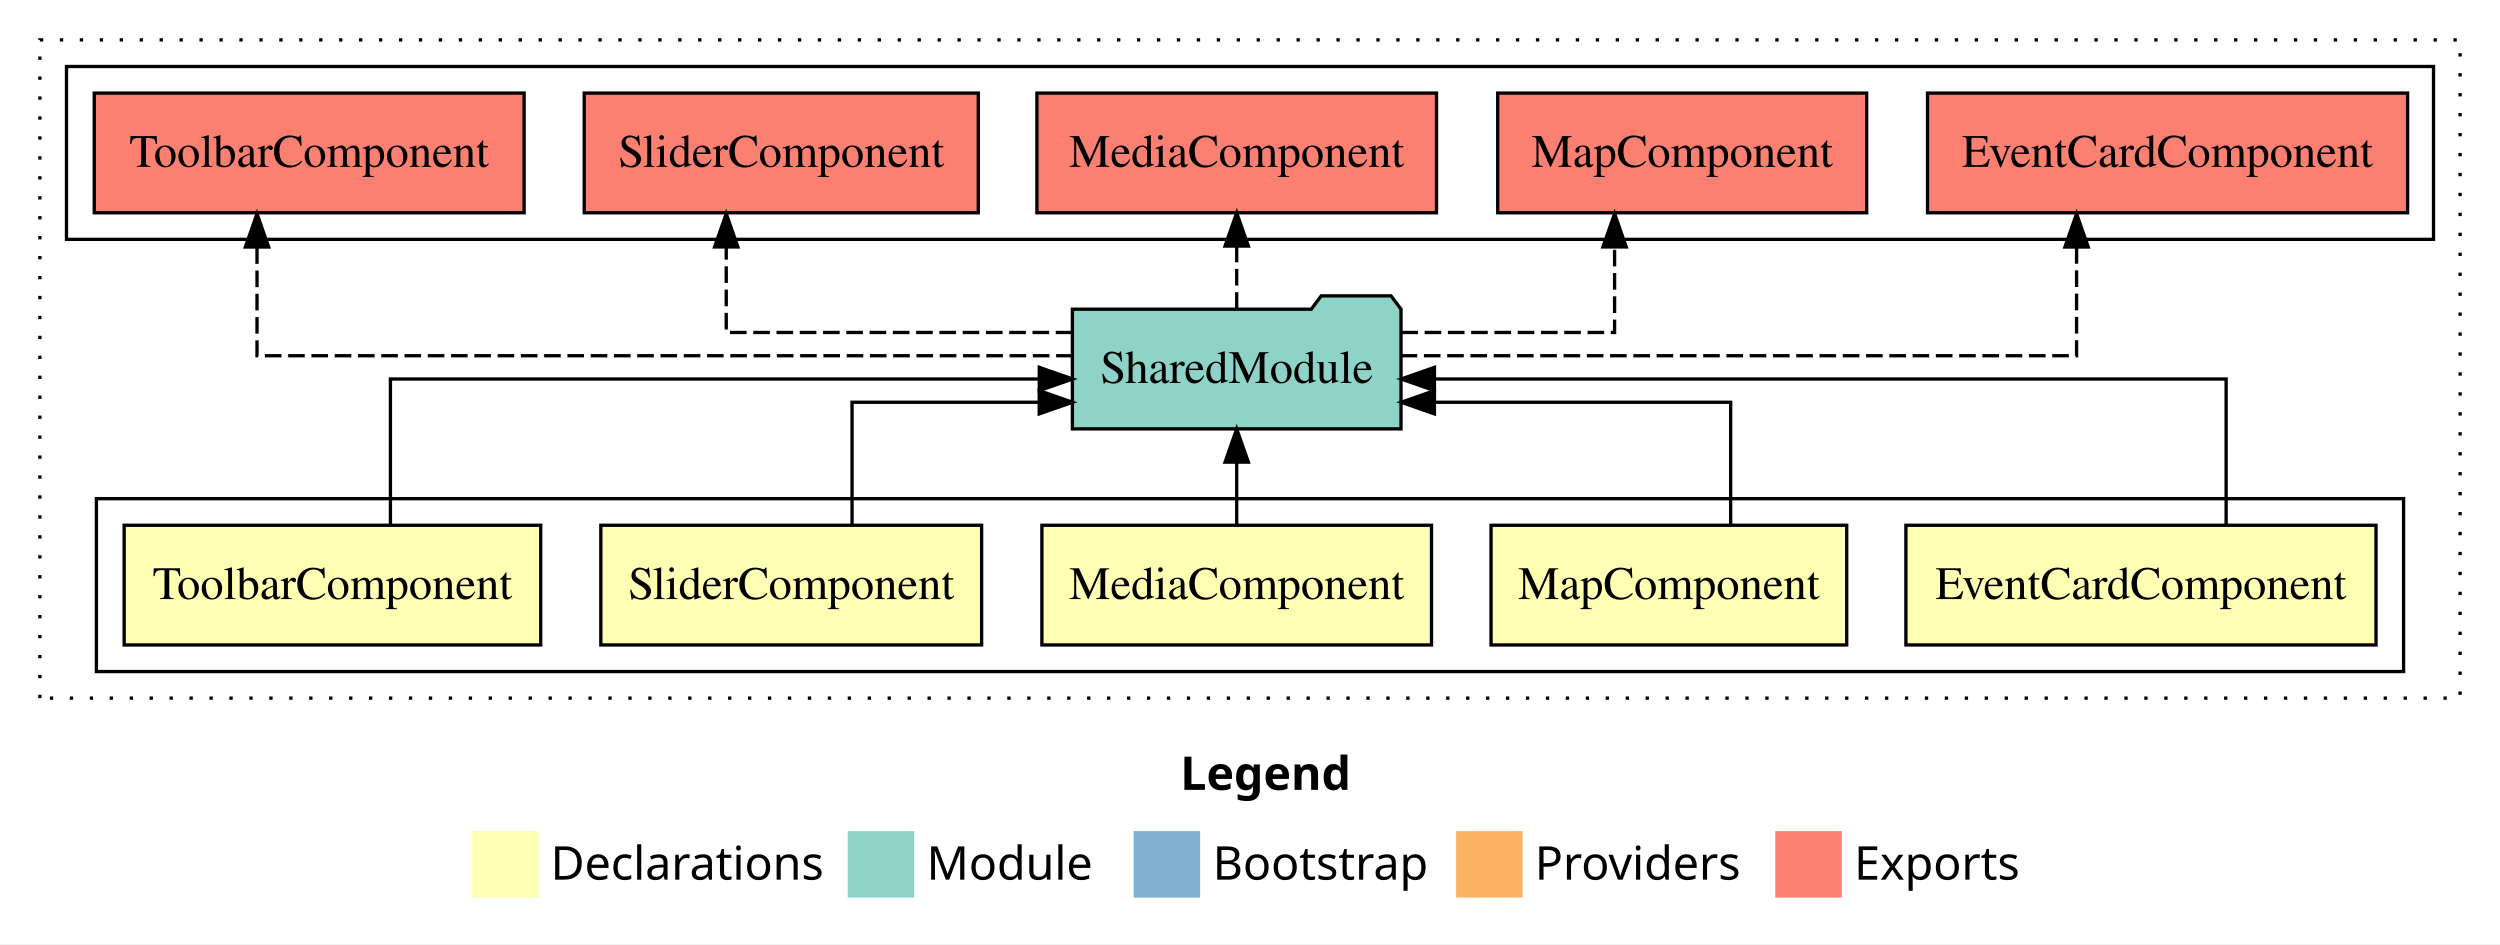
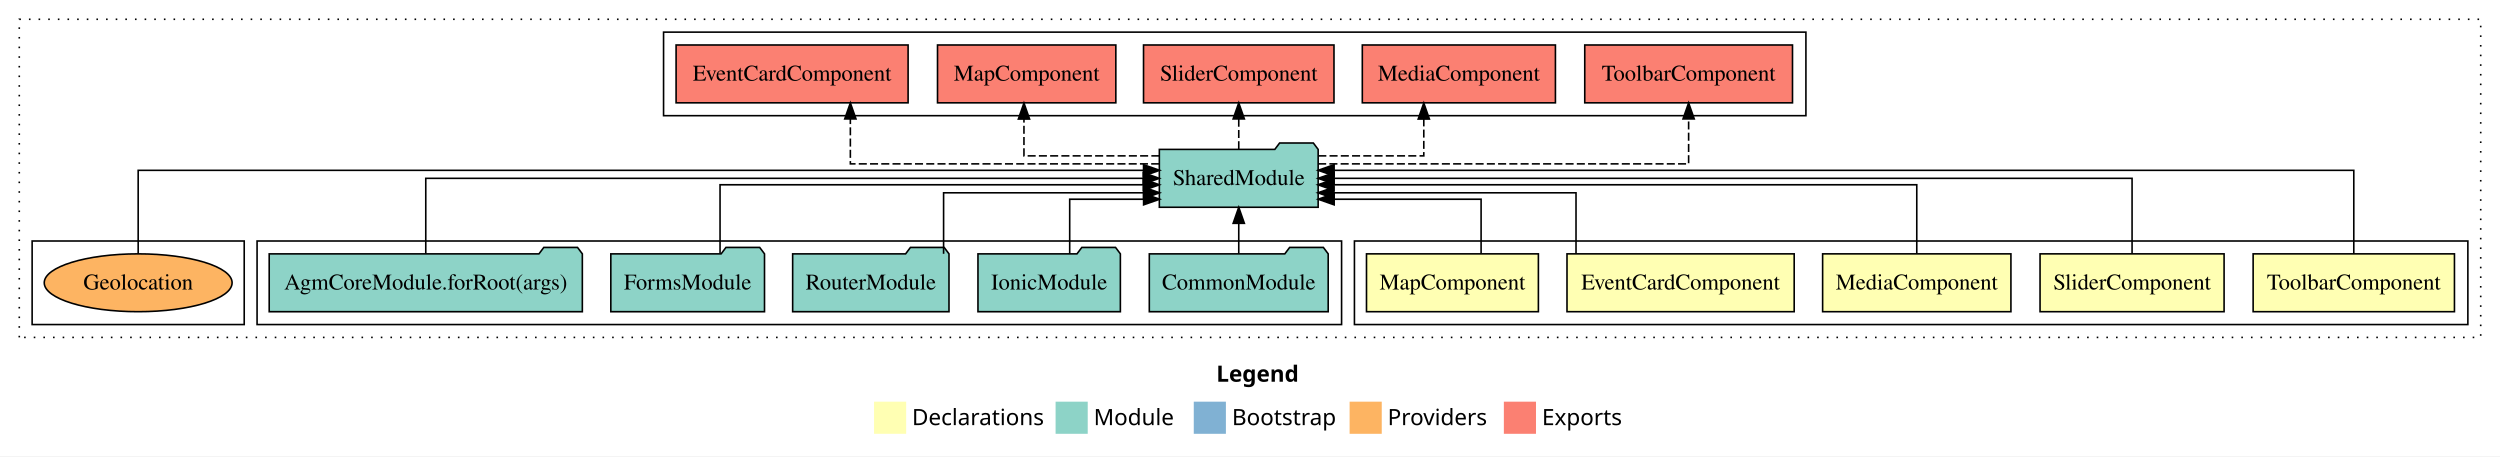
- <svg xmlns="http://www.w3.org/2000/svg" width="752pt" height="284pt" viewBox="0.00 0.00 752.00 284.00">
+ <svg xmlns="http://www.w3.org/2000/svg" width="1556pt" height="284pt" viewBox="0.00 0.00 1556.00 284.00">
  <g id="graph0" class="graph" transform="scale(1 1) rotate(0) translate(4 280)">
-     <polygon fill="#ffffff" stroke="transparent" points="-4,4 -4,-280 748,-280 748,4 -4,4" />
-     <text text-anchor="start" x="351.009" y="-42.4" font-family="sans-serif" font-weight="bold" font-size="14.00" fill="#000000">Legend</text>
-     <polygon fill="#ffffb3" stroke="transparent" points="138,-10 138,-30 158,-30 158,-10 138,-10" />
-     <text text-anchor="start" x="161.629" y="-15.4" font-family="sans-serif" font-size="14.00" fill="#000000">  Declarations</text>
-     <polygon fill="#8dd3c7" stroke="transparent" points="251,-10 251,-30 271,-30 271,-10 251,-10" />
-     <text text-anchor="start" x="274.725" y="-15.4" font-family="sans-serif" font-size="14.00" fill="#000000">  Module</text>
-     <polygon fill="#80b1d3" stroke="transparent" points="337,-10 337,-30 357,-30 357,-10 337,-10" />
-     <text text-anchor="start" x="360.781" y="-15.4" font-family="sans-serif" font-size="14.00" fill="#000000">  Bootstrap</text>
-     <polygon fill="#fdb462" stroke="transparent" points="434,-10 434,-30 454,-30 454,-10 434,-10" />
-     <text text-anchor="start" x="457.673" y="-15.4" font-family="sans-serif" font-size="14.00" fill="#000000">  Providers</text>
-     <polygon fill="#fb8072" stroke="transparent" points="530,-10 530,-30 550,-30 550,-10 530,-10" />
-     <text text-anchor="start" x="553.726" y="-15.4" font-family="sans-serif" font-size="14.00" fill="#000000">  Exports</text>
+     <polygon fill="#ffffff" stroke="transparent" points="-4,4 -4,-280 1552,-280 1552,4 -4,4" />
+     <text text-anchor="start" x="753.009" y="-42.4" font-family="sans-serif" font-weight="bold" font-size="14.00" fill="#000000">Legend</text>
+     <polygon fill="#ffffb3" stroke="transparent" points="540,-10 540,-30 560,-30 560,-10 540,-10" />
+     <text text-anchor="start" x="563.629" y="-15.4" font-family="sans-serif" font-size="14.00" fill="#000000">  Declarations</text>
+     <polygon fill="#8dd3c7" stroke="transparent" points="653,-10 653,-30 673,-30 673,-10 653,-10" />
+     <text text-anchor="start" x="676.725" y="-15.4" font-family="sans-serif" font-size="14.00" fill="#000000">  Module</text>
+     <polygon fill="#80b1d3" stroke="transparent" points="739,-10 739,-30 759,-30 759,-10 739,-10" />
+     <text text-anchor="start" x="762.781" y="-15.4" font-family="sans-serif" font-size="14.00" fill="#000000">  Bootstrap</text>
+     <polygon fill="#fdb462" stroke="transparent" points="836,-10 836,-30 856,-30 856,-10 836,-10" />
+     <text text-anchor="start" x="859.673" y="-15.4" font-family="sans-serif" font-size="14.00" fill="#000000">  Providers</text>
+     <polygon fill="#fb8072" stroke="transparent" points="932,-10 932,-30 952,-30 952,-10 932,-10" />
+     <text text-anchor="start" x="955.726" y="-15.4" font-family="sans-serif" font-size="14.00" fill="#000000">  Exports</text>
    <g id="clust1" class="cluster">
-       <polygon fill="none" stroke="#000000" stroke-dasharray="1,5" points="8,-70 8,-268 736,-268 736,-70 8,-70" />
+       <polygon fill="none" stroke="#000000" stroke-dasharray="1,5" points="8,-70 8,-268 1540,-268 1540,-70 8,-70" />
    </g>
    <g id="clust2" class="cluster">
-       <polygon fill="none" stroke="#000000" points="25,-78 25,-130 719,-130 719,-78 25,-78" />
+       <polygon fill="none" stroke="#000000" points="839,-78 839,-130 1532,-130 1532,-78 839,-78" />
+     </g>
+     <g id="clust8" class="cluster">
+       <polygon fill="none" stroke="#000000" points="156,-78 156,-130 831,-130 831,-78 156,-78" />
    </g>
    <g id="clust9" class="cluster">
-       <polygon fill="none" stroke="#000000" points="16,-208 16,-260 728,-260 728,-208 16,-208" />
+       <polygon fill="none" stroke="#000000" points="409,-208 409,-260 1120,-260 1120,-208 409,-208" />
+     </g>
+     <g id="clust11" class="cluster">
+       <polygon fill="none" stroke="#000000" points="16,-78 16,-130 148,-130 148,-78 16,-78" />
    </g>
    <g id="node1" class="node">
-       <polygon fill="#ffffb3" stroke="#000000" points="710.702,-122 569.298,-122 569.298,-86 710.702,-86 710.702,-122" />
-       <text text-anchor="middle" x="640" y="-99.8" font-family="Times,serif" font-size="14.00" fill="#000000">EventCardComponent</text>
+       <polygon fill="#ffffb3" stroke="#000000" points="1523.651,-122 1398.349,-122 1398.349,-86 1523.651,-86 1523.651,-122" />
+       <text text-anchor="middle" x="1461" y="-99.8" font-family="Times,serif" font-size="14.00" fill="#000000">ToolbarComponent</text>
    </g>
    <g id="node6" class="node">
-       <polygon fill="#8dd3c7" stroke="#000000" points="417.423,-187 414.423,-191 393.423,-191 390.423,-187 318.577,-187 318.577,-151 417.423,-151 417.423,-187" />
-       <text text-anchor="middle" x="368" y="-164.8" font-family="Times,serif" font-size="14.00" fill="#000000">SharedModule</text>
+       <polygon fill="#8dd3c7" stroke="#000000" points="816.423,-187 813.423,-191 792.423,-191 789.423,-187 717.577,-187 717.577,-151 816.423,-151 816.423,-187" />
+       <text text-anchor="middle" x="767" y="-164.8" font-family="Times,serif" font-size="14.00" fill="#000000">SharedModule</text>
    </g>
    <g id="edge1" class="edge">
-       <path fill="none" stroke="#000000" d="M665.617,-122.267C665.617,-140.555 665.617,-166 665.617,-166 665.617,-166 427.479,-166 427.479,-166" />
-       <polygon fill="#000000" stroke="#000000" points="427.479,-162.5 417.479,-166 427.479,-169.5 427.479,-162.5" />
+       <path fill="none" stroke="#000000" d="M1461,-122.027C1461,-142.767 1461,-174 1461,-174 1461,-174 826.354,-174 826.354,-174" />
+       <polygon fill="#000000" stroke="#000000" points="826.354,-170.5 816.354,-174 826.354,-177.5 826.354,-170.5" />
    </g>
    <g id="node2" class="node">
-       <polygon fill="#ffffb3" stroke="#000000" points="551.492,-122 444.508,-122 444.508,-86 551.492,-86 551.492,-122" />
-       <text text-anchor="middle" x="498" y="-99.8" font-family="Times,serif" font-size="14.00" fill="#000000">MapComponent</text>
+       <polygon fill="#ffffb3" stroke="#000000" points="1380.272,-122 1265.728,-122 1265.728,-86 1380.272,-86 1380.272,-122" />
+       <text text-anchor="middle" x="1323" y="-99.8" font-family="Times,serif" font-size="14.00" fill="#000000">SliderComponent</text>
    </g>
    <g id="edge2" class="edge">
-       <path fill="none" stroke="#000000" d="M516.582,-122.009C516.582,-138.049 516.582,-159 516.582,-159 516.582,-159 427.476,-159 427.476,-159" />
-       <polygon fill="#000000" stroke="#000000" points="427.476,-155.5 417.476,-159 427.476,-162.5 427.476,-155.5" />
+       <path fill="none" stroke="#000000" d="M1323,-122.106C1323,-141.339 1323,-169 1323,-169 1323,-169 826.341,-169 826.341,-169" />
+       <polygon fill="#000000" stroke="#000000" points="826.341,-165.5 816.341,-169 826.341,-172.5 826.341,-165.5" />
    </g>
    <g id="node3" class="node">
-       <polygon fill="#ffffb3" stroke="#000000" points="426.597,-122 309.403,-122 309.403,-86 426.597,-86 426.597,-122" />
-       <text text-anchor="middle" x="368" y="-99.8" font-family="Times,serif" font-size="14.00" fill="#000000">MediaComponent</text>
+       <polygon fill="#ffffb3" stroke="#000000" points="1247.597,-122 1130.403,-122 1130.403,-86 1247.597,-86 1247.597,-122" />
+       <text text-anchor="middle" x="1189" y="-99.8" font-family="Times,serif" font-size="14.00" fill="#000000">MediaComponent</text>
    </g>
    <g id="edge3" class="edge">
-       <path fill="none" stroke="#000000" d="M368,-122.106C368,-122.106 368,-140.991 368,-140.991" />
-       <polygon fill="#000000" stroke="#000000" points="364.5,-140.991 368,-150.991 371.5,-140.991 364.5,-140.991" />
+       <path fill="none" stroke="#000000" d="M1189,-122.302C1189,-140.27 1189,-165 1189,-165 1189,-165 826.235,-165 826.235,-165" />
+       <polygon fill="#000000" stroke="#000000" points="826.235,-161.5 816.235,-165 826.235,-168.5 826.235,-161.5" />
    </g>
    <g id="node4" class="node">
-       <polygon fill="#ffffb3" stroke="#000000" points="291.272,-122 176.728,-122 176.728,-86 291.272,-86 291.272,-122" />
-       <text text-anchor="middle" x="234" y="-99.8" font-family="Times,serif" font-size="14.00" fill="#000000">SliderComponent</text>
+       <polygon fill="#ffffb3" stroke="#000000" points="1112.702,-122 971.298,-122 971.298,-86 1112.702,-86 1112.702,-122" />
+       <text text-anchor="middle" x="1042" y="-99.8" font-family="Times,serif" font-size="14.00" fill="#000000">EventCardComponent</text>
    </g>
    <g id="edge4" class="edge">
-       <path fill="none" stroke="#000000" d="M252.295,-122.009C252.295,-138.049 252.295,-159 252.295,-159 252.295,-159 308.595,-159 308.595,-159" />
-       <polygon fill="#000000" stroke="#000000" points="308.595,-162.5 318.595,-159 308.595,-155.5 308.595,-162.5" />
+       <path fill="none" stroke="#000000" d="M976.912,-122.027C976.912,-138.398 976.912,-160 976.912,-160 976.912,-160 826.215,-160 826.215,-160" />
+       <polygon fill="#000000" stroke="#000000" points="826.215,-156.5 816.215,-160 826.215,-163.5 826.215,-156.5" />
    </g>
    <g id="node5" class="node">
-       <polygon fill="#ffffb3" stroke="#000000" points="158.651,-122 33.349,-122 33.349,-86 158.651,-86 158.651,-122" />
-       <text text-anchor="middle" x="96" y="-99.8" font-family="Times,serif" font-size="14.00" fill="#000000">ToolbarComponent</text>
+       <polygon fill="#ffffb3" stroke="#000000" points="953.492,-122 846.508,-122 846.508,-86 953.492,-86 953.492,-122" />
+       <text text-anchor="middle" x="900" y="-99.8" font-family="Times,serif" font-size="14.00" fill="#000000">MapComponent</text>
    </g>
    <g id="edge5" class="edge">
-       <path fill="none" stroke="#000000" d="M113.442,-122.267C113.442,-140.555 113.442,-166 113.442,-166 113.442,-166 308.617,-166 308.617,-166" />
-       <polygon fill="#000000" stroke="#000000" points="308.617,-169.5 318.617,-166 308.617,-162.5 308.617,-169.5" />
+       <path fill="none" stroke="#000000" d="M917.832,-122.187C917.832,-137.182 917.832,-156 917.832,-156 917.832,-156 826.388,-156 826.388,-156" />
+       <polygon fill="#000000" stroke="#000000" points="826.388,-152.5 816.388,-156 826.388,-159.5 826.388,-152.5" />
+     </g>
+     <g id="node12" class="node">
+       <polygon fill="#fb8072" stroke="#000000" points="1111.651,-252 982.349,-252 982.349,-216 1111.651,-216 1111.651,-252" />
+       <text text-anchor="middle" x="1047" y="-229.8" font-family="Times,serif" font-size="14.00" fill="#000000">ToolbarComponent </text>
+     </g>
+     <g id="edge11" class="edge">
+       <path fill="none" stroke="#000000" stroke-dasharray="5,2" d="M816.414,-178C896.796,-178 1047,-178 1047,-178 1047,-178 1047,-205.973 1047,-205.973" />
+       <polygon fill="#000000" stroke="#000000" points="1043.5,-205.973 1047,-215.973 1050.5,-205.973 1043.5,-205.973" />
+     </g>
+     <g id="node13" class="node">
+       <polygon fill="#fb8072" stroke="#000000" points="964.097,-252 843.903,-252 843.903,-216 964.097,-216 964.097,-252" />
+       <text text-anchor="middle" x="904" y="-229.8" font-family="Times,serif" font-size="14.00" fill="#000000">MediaComponent </text>
+     </g>
+     <g id="edge12" class="edge">
+       <path fill="none" stroke="#000000" stroke-dasharray="5,2" d="M816.51,-183C847.725,-183 882.168,-183 882.168,-183 882.168,-183 882.168,-205.876 882.168,-205.876" />
+       <polygon fill="#000000" stroke="#000000" points="878.668,-205.876 882.168,-215.876 885.668,-205.876 878.668,-205.876" />
+     </g>
+     <g id="node14" class="node">
+       <polygon fill="#fb8072" stroke="#000000" points="826.272,-252 707.728,-252 707.728,-216 826.272,-216 826.272,-252" />
+       <text text-anchor="middle" x="767" y="-229.8" font-family="Times,serif" font-size="14.00" fill="#000000">SliderComponent </text>
+     </g>
+     <g id="edge13" class="edge">
+       <path fill="none" stroke="#000000" stroke-dasharray="5,2" d="M767,-187.106C767,-187.106 767,-205.991 767,-205.991" />
+       <polygon fill="#000000" stroke="#000000" points="763.5,-205.991 767,-215.991 770.5,-205.991 763.5,-205.991" />
+     </g>
+     <g id="node15" class="node">
+       <polygon fill="#fb8072" stroke="#000000" points="690.493,-252 579.507,-252 579.507,-216 690.493,-216 690.493,-252" />
+       <text text-anchor="middle" x="635" y="-229.8" font-family="Times,serif" font-size="14.00" fill="#000000">MapComponent </text>
+     </g>
+     <g id="edge14" class="edge">
+       <path fill="none" stroke="#000000" stroke-dasharray="5,2" d="M717.599,-183C679.515,-183 633.31,-183 633.31,-183 633.31,-183 633.31,-205.876 633.31,-205.876" />
+       <polygon fill="#000000" stroke="#000000" points="629.81,-205.876 633.31,-215.876 636.81,-205.876 629.81,-205.876" />
+     </g>
+     <g id="node16" class="node">
+       <polygon fill="#fb8072" stroke="#000000" points="561.202,-252 416.798,-252 416.798,-216 561.202,-216 561.202,-252" />
+       <text text-anchor="middle" x="489" y="-229.8" font-family="Times,serif" font-size="14.00" fill="#000000">EventCardComponent </text>
+     </g>
+     <g id="edge15" class="edge">
+       <path fill="none" stroke="#000000" stroke-dasharray="5,2" d="M717.497,-178C646.774,-178 525.262,-178 525.262,-178 525.262,-178 525.262,-205.973 525.262,-205.973" />
+       <polygon fill="#000000" stroke="#000000" points="521.763,-205.973 525.262,-215.973 528.763,-205.973 521.763,-205.973" />
    </g>
    <g id="node7" class="node">
-       <polygon fill="#fb8072" stroke="#000000" points="720.202,-252 575.798,-252 575.798,-216 720.202,-216 720.202,-252" />
-       <text text-anchor="middle" x="648" y="-229.8" font-family="Times,serif" font-size="14.00" fill="#000000">EventCardComponent </text>
+       <polygon fill="#8dd3c7" stroke="#000000" points="822.668,-122 819.668,-126 798.668,-126 795.668,-122 711.332,-122 711.332,-86 822.668,-86 822.668,-122" />
+       <text text-anchor="middle" x="767" y="-99.8" font-family="Times,serif" font-size="14.00" fill="#000000">CommonModule</text>
    </g>
    <g id="edge6" class="edge">
-       <path fill="none" stroke="#000000" stroke-dasharray="5,2" d="M417.31,-173C490.831,-173 620.633,-173 620.633,-173 620.633,-173 620.633,-205.698 620.633,-205.698" />
-       <polygon fill="#000000" stroke="#000000" points="617.133,-205.698 620.633,-215.698 624.133,-205.698 617.133,-205.698" />
+       <path fill="none" stroke="#000000" d="M767,-122.106C767,-122.106 767,-140.991 767,-140.991" />
+       <polygon fill="#000000" stroke="#000000" points="763.5,-140.991 767,-150.991 770.5,-140.991 763.5,-140.991" />
    </g>
    <g id="node8" class="node">
-       <polygon fill="#fb8072" stroke="#000000" points="557.493,-252 446.507,-252 446.507,-216 557.493,-216 557.493,-252" />
-       <text text-anchor="middle" x="502" y="-229.8" font-family="Times,serif" font-size="14.00" fill="#000000">MapComponent </text>
+       <polygon fill="#8dd3c7" stroke="#000000" points="693.316,-122 690.316,-126 669.316,-126 666.316,-122 604.684,-122 604.684,-86 693.316,-86 693.316,-122" />
+       <text text-anchor="middle" x="649" y="-99.8" font-family="Times,serif" font-size="14.00" fill="#000000">IonicModule</text>
    </g>
    <g id="edge7" class="edge">
-       <path fill="none" stroke="#000000" stroke-dasharray="5,2" d="M417.526,-180C448.157,-180 481.668,-180 481.668,-180 481.668,-180 481.668,-205.718 481.668,-205.718" />
-       <polygon fill="#000000" stroke="#000000" points="478.168,-205.718 481.668,-215.718 485.168,-205.718 478.168,-205.718" />
+       <path fill="none" stroke="#000000" d="M661.778,-122.187C661.778,-137.182 661.778,-156 661.778,-156 661.778,-156 707.778,-156 707.778,-156" />
+       <polygon fill="#000000" stroke="#000000" points="707.778,-159.5 717.778,-156 707.778,-152.5 707.778,-159.5" />
    </g>
    <g id="node9" class="node">
-       <polygon fill="#fb8072" stroke="#000000" points="428.098,-252 307.902,-252 307.902,-216 428.098,-216 428.098,-252" />
-       <text text-anchor="middle" x="368" y="-229.8" font-family="Times,serif" font-size="14.00" fill="#000000">MediaComponent </text>
+       <polygon fill="#8dd3c7" stroke="#000000" points="586.653,-122 583.653,-126 562.653,-126 559.653,-122 489.347,-122 489.347,-86 586.653,-86 586.653,-122" />
+       <text text-anchor="middle" x="538" y="-99.8" font-family="Times,serif" font-size="14.00" fill="#000000">RouterModule</text>
    </g>
    <g id="edge8" class="edge">
-       <path fill="none" stroke="#000000" stroke-dasharray="5,2" d="M368,-187.106C368,-187.106 368,-205.991 368,-205.991" />
-       <polygon fill="#000000" stroke="#000000" points="364.5,-205.991 368,-215.991 371.5,-205.991 364.5,-205.991" />
+       <path fill="none" stroke="#000000" d="M583.29,-122.027C583.29,-138.398 583.29,-160 583.29,-160 583.29,-160 707.769,-160 707.769,-160" />
+       <polygon fill="#000000" stroke="#000000" points="707.769,-163.5 717.769,-160 707.769,-156.5 707.769,-163.5" />
    </g>
    <g id="node10" class="node">
-       <polygon fill="#fb8072" stroke="#000000" points="290.272,-252 171.728,-252 171.728,-216 290.272,-216 290.272,-252" />
-       <text text-anchor="middle" x="231" y="-229.8" font-family="Times,serif" font-size="14.00" fill="#000000">SliderComponent </text>
+       <polygon fill="#8dd3c7" stroke="#000000" points="471.829,-122 468.829,-126 447.829,-126 444.829,-122 376.171,-122 376.171,-86 471.829,-86 471.829,-122" />
+       <text text-anchor="middle" x="424" y="-99.8" font-family="Times,serif" font-size="14.00" fill="#000000">FormsModule</text>
    </g>
    <g id="edge9" class="edge">
-       <path fill="none" stroke="#000000" stroke-dasharray="5,2" d="M318.572,-180C273.686,-180 214.455,-180 214.455,-180 214.455,-180 214.455,-205.718 214.455,-205.718" />
-       <polygon fill="#000000" stroke="#000000" points="210.955,-205.718 214.455,-215.718 217.955,-205.718 210.955,-205.718" />
+       <path fill="none" stroke="#000000" d="M444.157,-122.302C444.157,-140.27 444.157,-165 444.157,-165 444.157,-165 707.616,-165 707.616,-165" />
+       <polygon fill="#000000" stroke="#000000" points="707.616,-168.5 717.616,-165 707.616,-161.5 707.616,-168.5" />
    </g>
    <g id="node11" class="node">
-       <polygon fill="#fb8072" stroke="#000000" points="153.651,-252 24.349,-252 24.349,-216 153.651,-216 153.651,-252" />
-       <text text-anchor="middle" x="89" y="-229.8" font-family="Times,serif" font-size="14.00" fill="#000000">ToolbarComponent </text>
+       <polygon fill="#8dd3c7" stroke="#000000" points="358.449,-122 355.449,-126 334.449,-126 331.449,-122 163.551,-122 163.551,-86 358.449,-86 358.449,-122" />
+       <text text-anchor="middle" x="261" y="-99.8" font-family="Times,serif" font-size="14.00" fill="#000000">AgmCoreModule.forRoot(args)</text>
    </g>
    <g id="edge10" class="edge">
-       <path fill="none" stroke="#000000" stroke-dasharray="5,2" d="M318.675,-173C234.784,-173 73.308,-173 73.308,-173 73.308,-173 73.308,-205.698 73.308,-205.698" />
-       <polygon fill="#000000" stroke="#000000" points="69.808,-205.698 73.308,-215.698 76.808,-205.698 69.808,-205.698" />
+       <path fill="none" stroke="#000000" d="M261,-122.106C261,-141.339 261,-169 261,-169 261,-169 707.561,-169 707.561,-169" />
+       <polygon fill="#000000" stroke="#000000" points="707.561,-172.5 717.561,-169 707.561,-165.5 707.561,-172.5" />
+     </g>
+     <g id="node17" class="node">
+       <ellipse fill="#fdb462" stroke="#000000" cx="82" cy="-104" rx="58.467" ry="18" />
+       <text text-anchor="middle" x="82" y="-99.8" font-family="Times,serif" font-size="14.00" fill="#000000">Geolocation</text>
+     </g>
+     <g id="edge16" class="edge">
+       <path fill="none" stroke="#000000" d="M82,-122.027C82,-142.767 82,-174 82,-174 82,-174 707.736,-174 707.736,-174" />
+       <polygon fill="#000000" stroke="#000000" points="707.736,-177.5 717.736,-174 707.736,-170.5 707.736,-177.5" />
    </g>
  </g>
</svg>
